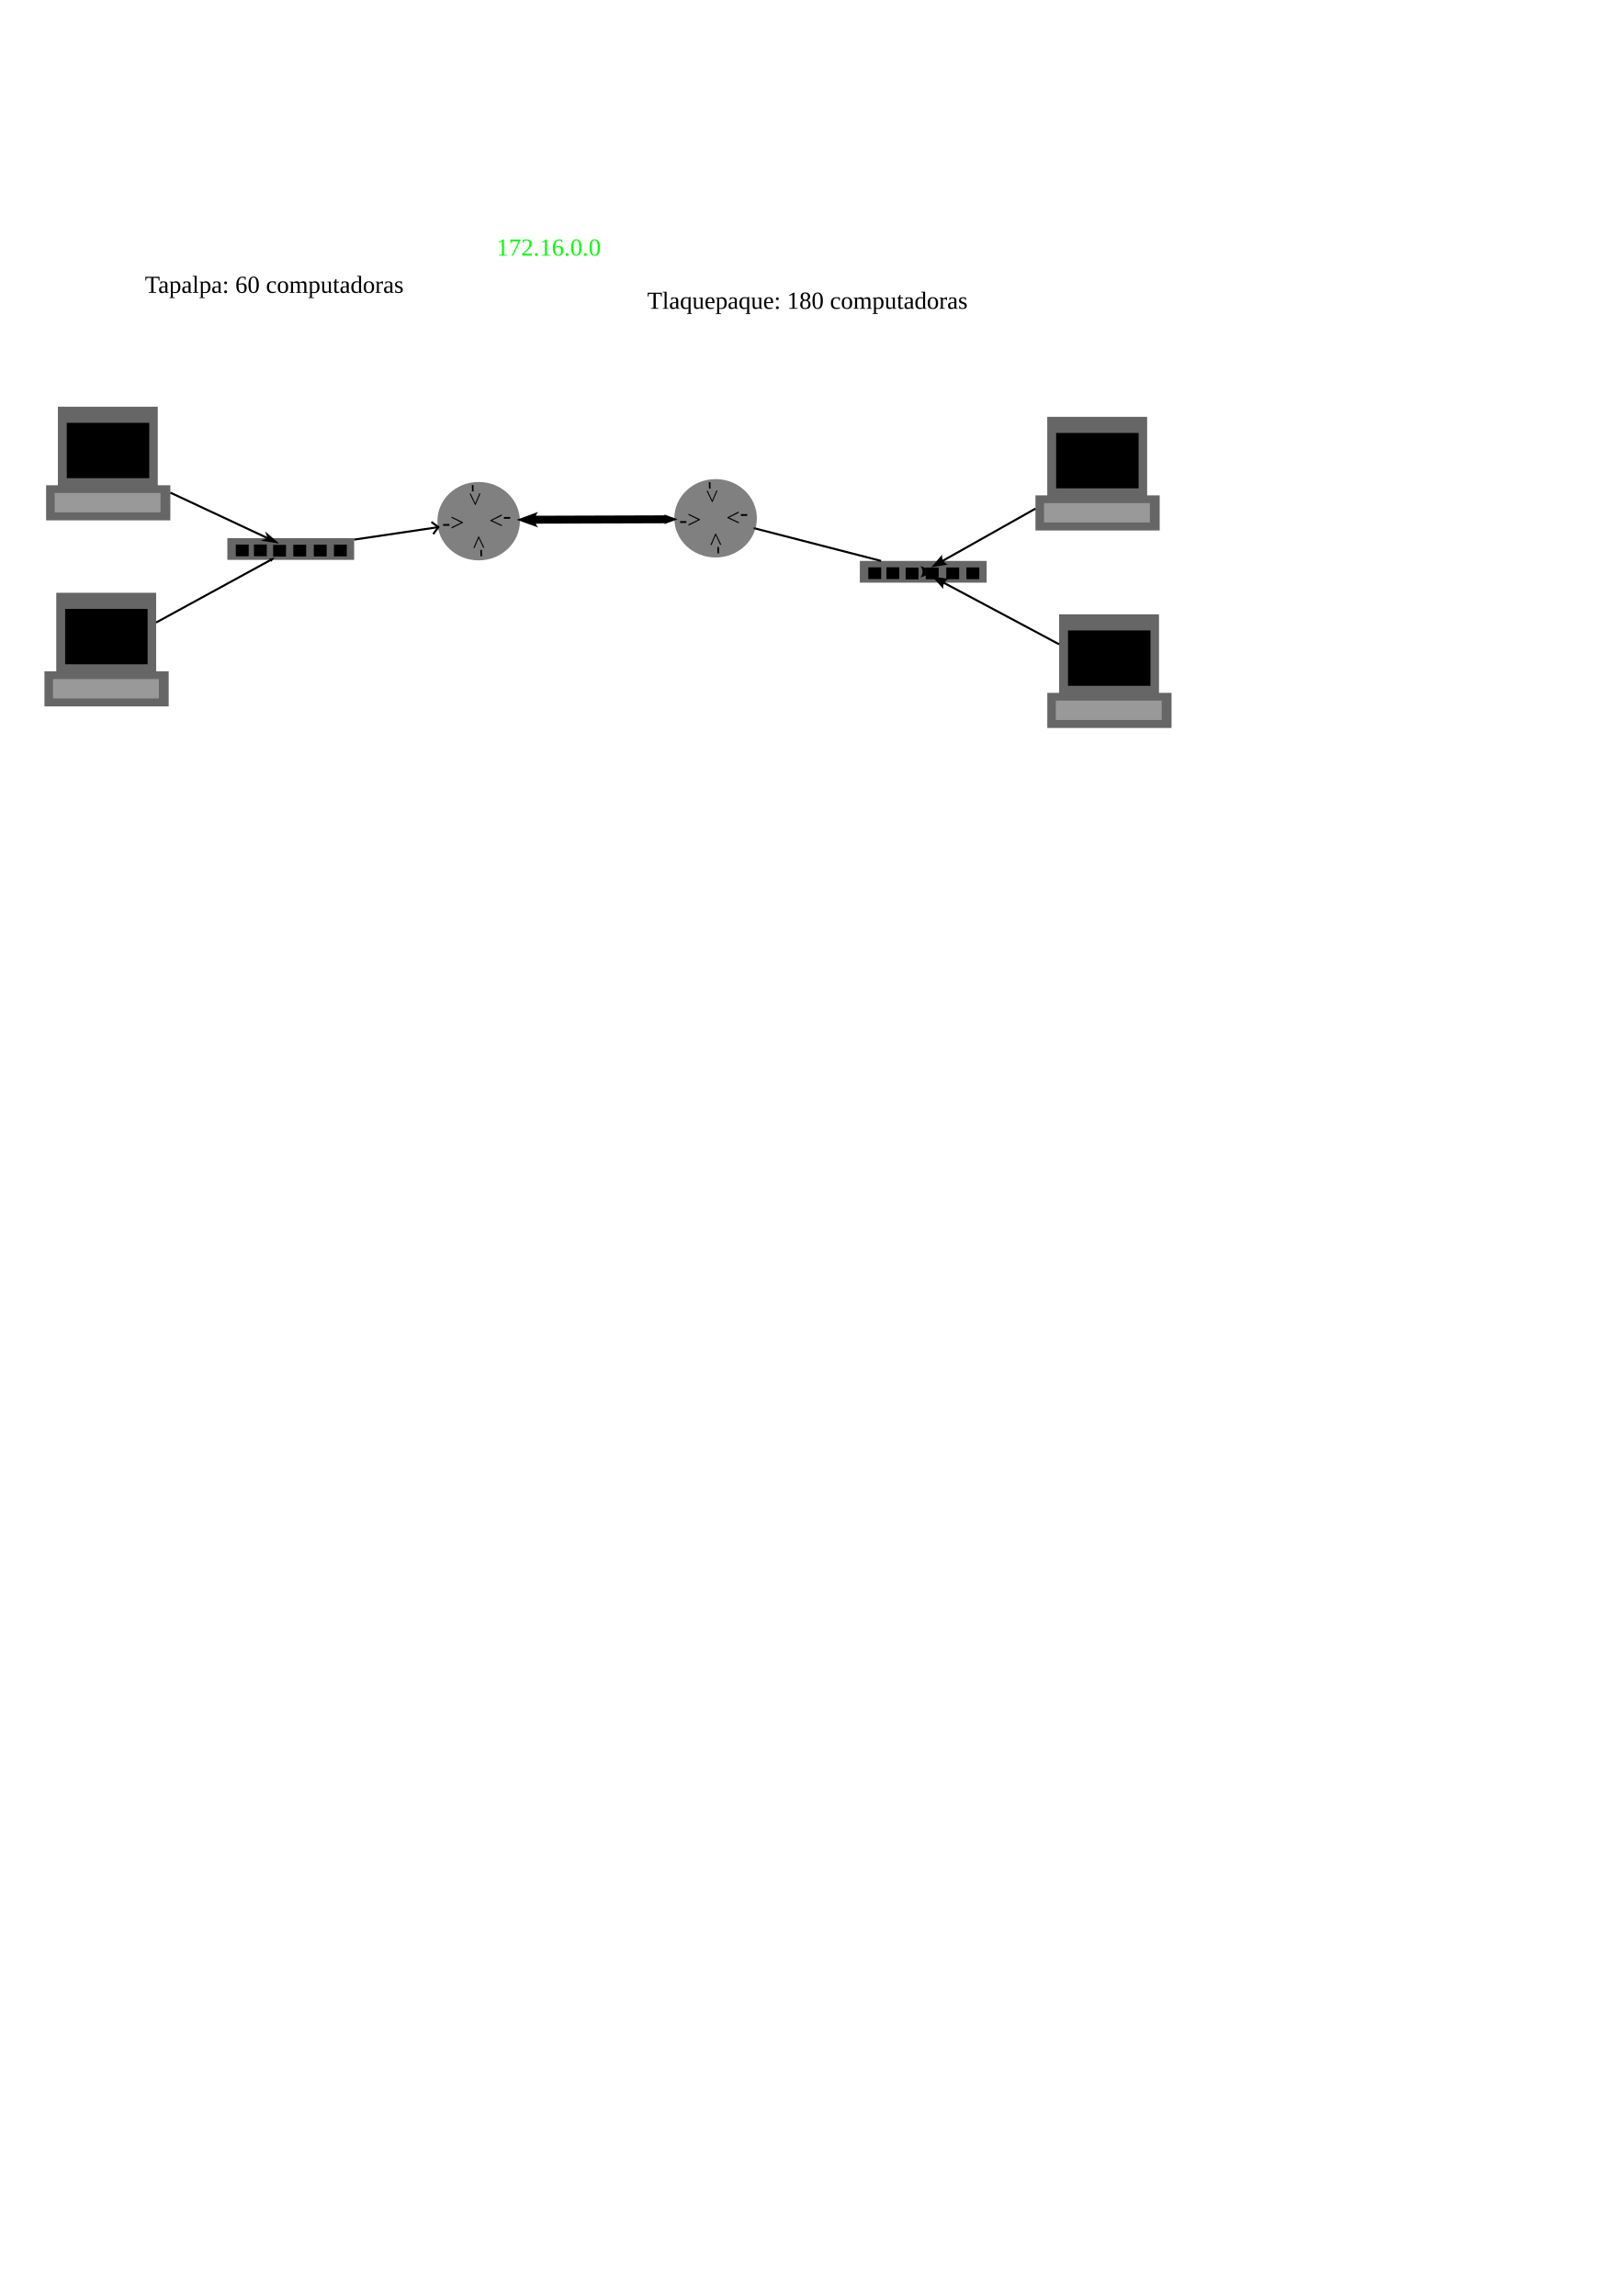
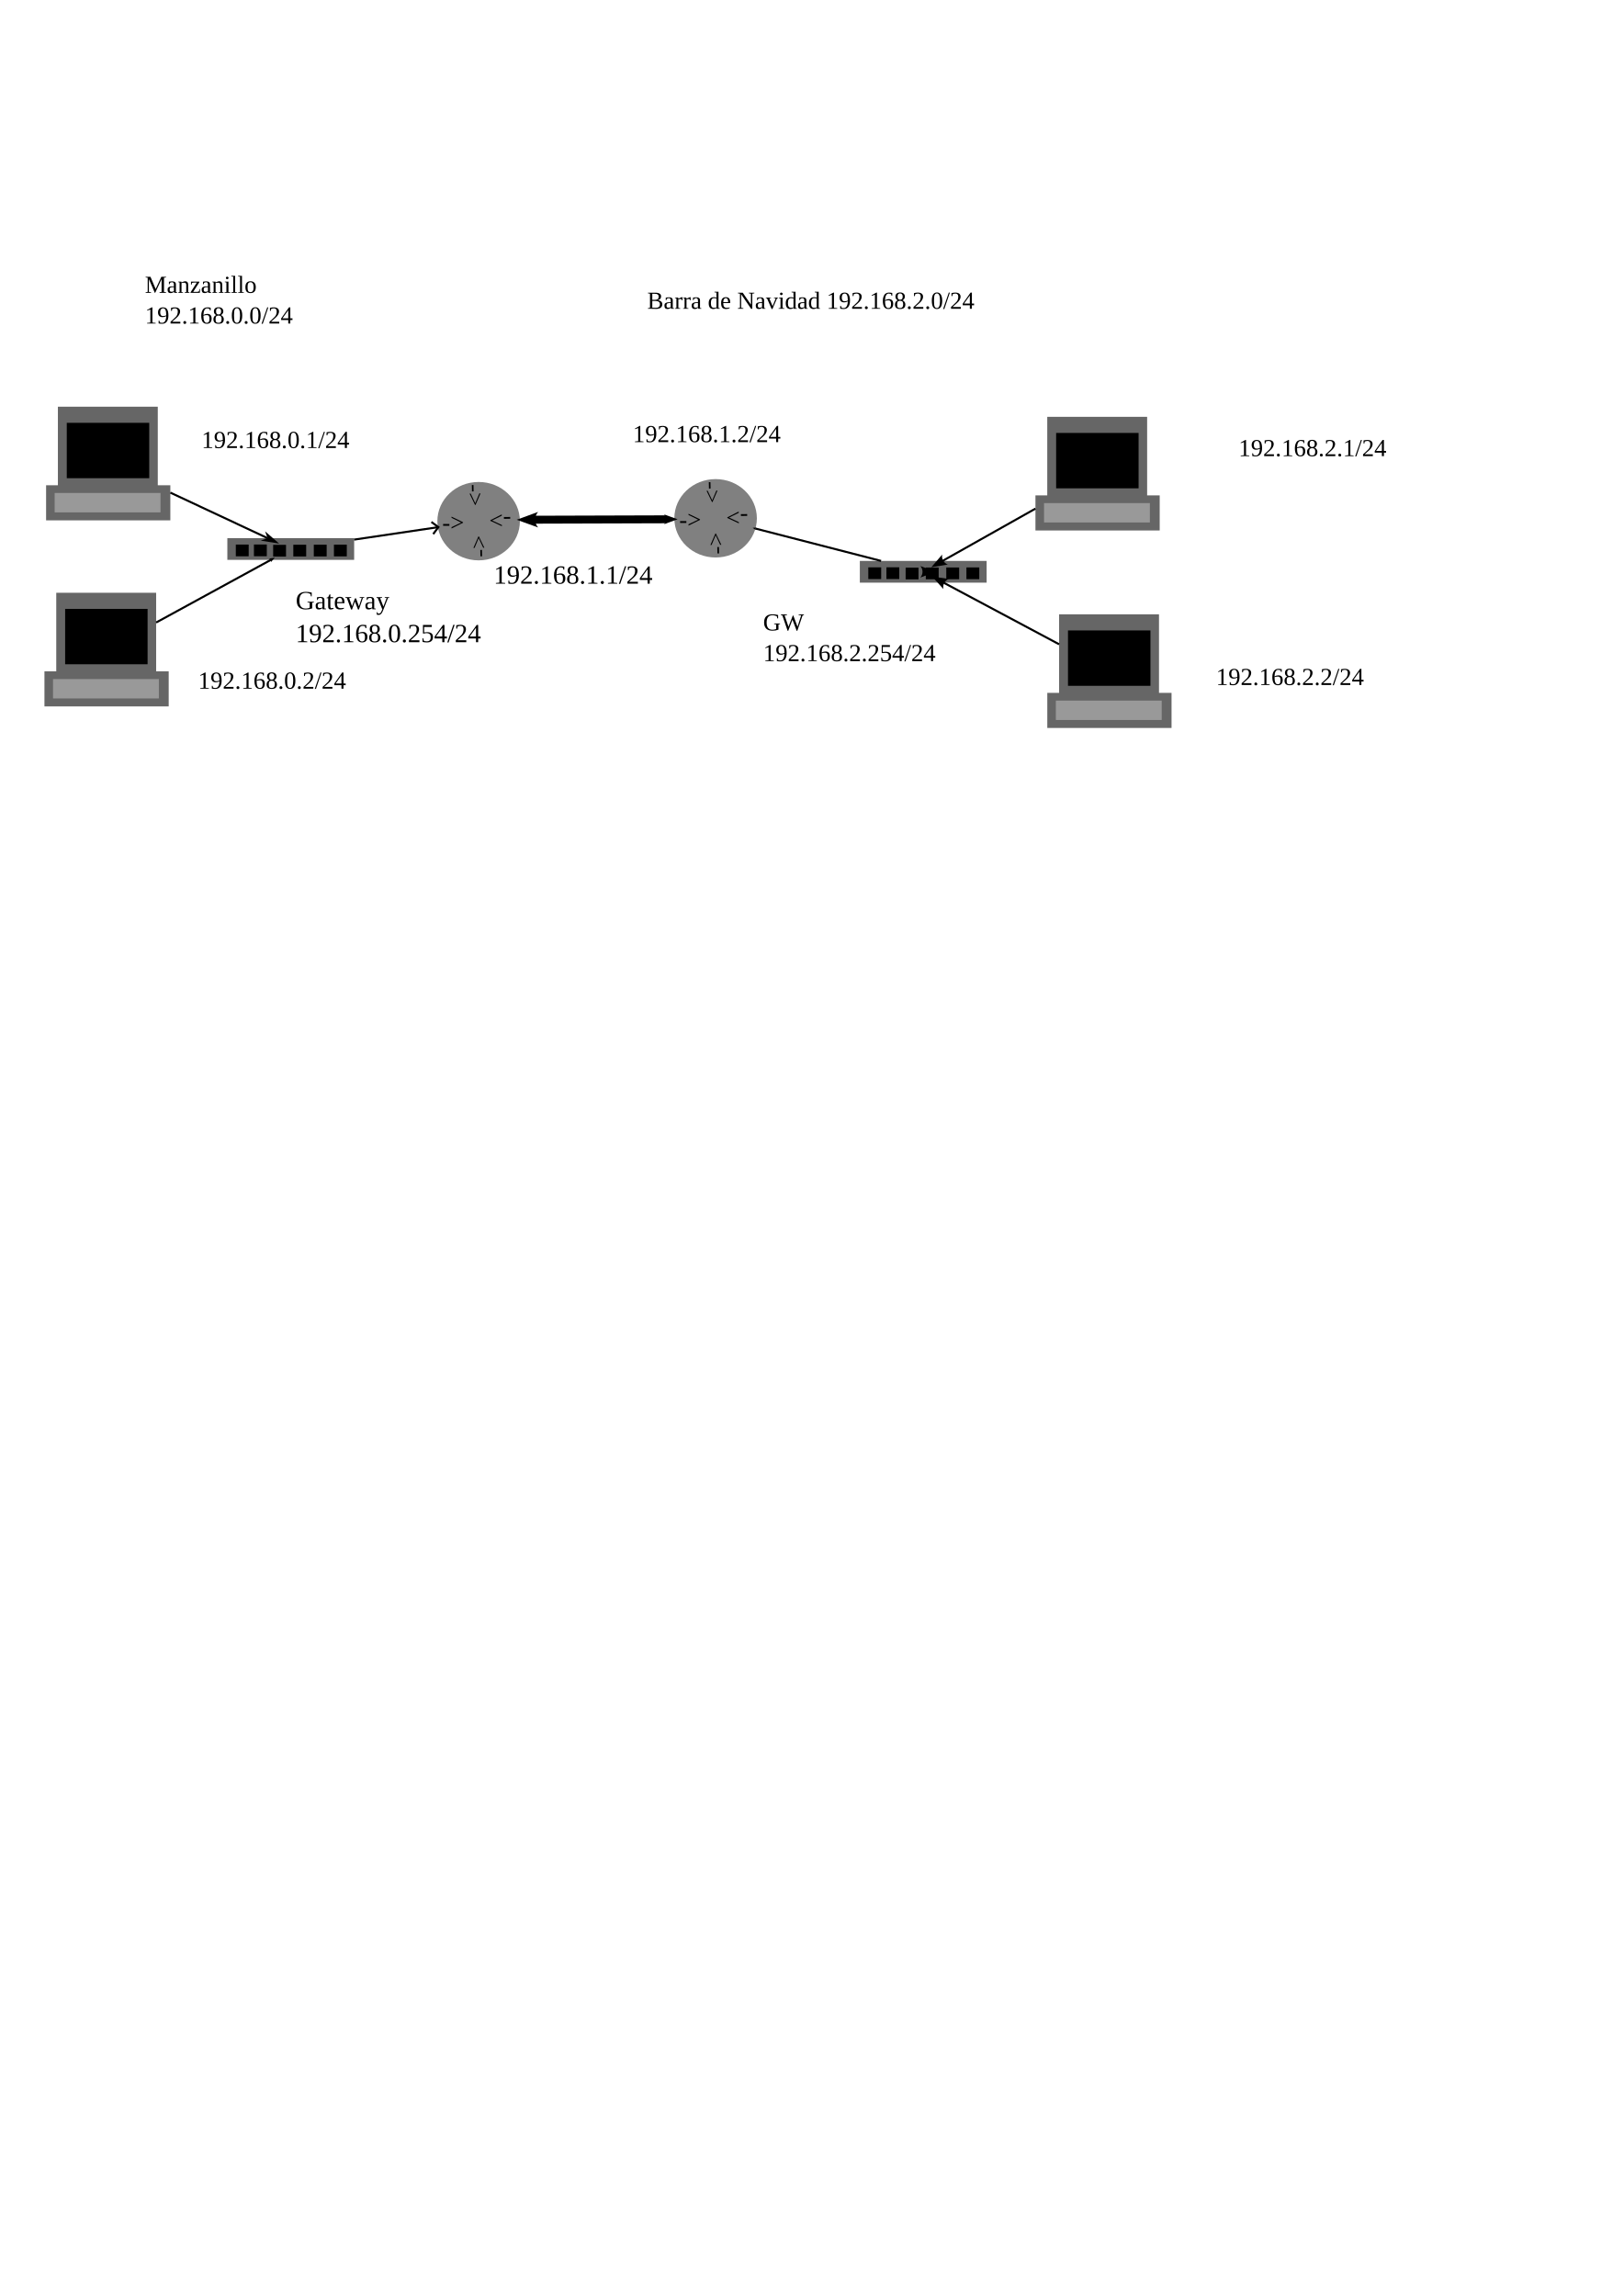
<svg xmlns="http://www.w3.org/2000/svg" width="210mm" height="297mm" viewBox="0 0 210 297" version="1.1" id="svg5">
  <defs id="defs2">
    <marker style="overflow:visible" id="marker2811" refX="0" refY="0" orient="auto-start-reverse" markerWidth="2.7" markerHeight="1.964" viewBox="0 0 7.7 5.6" preserveAspectRatio="xMidYMid">
      <path transform="scale(0.7)" d="M -2,-4 9,0 -2,4 c 2,-2.33 2,-5.66 0,-8 z" style="fill:context-stroke;fill-rule:evenodd;stroke:none" id="path2809" />
    </marker>
    <marker style="overflow:visible" id="marker2727" refX="0" refY="0" orient="auto-start-reverse" markerWidth="1.7" markerHeight="1.236" viewBox="0 0 7.7 5.6" preserveAspectRatio="xMidYMid">
      <path transform="scale(0.7)" d="M -2,-4 9,0 -2,4 c 2,-2.33 2,-5.66 0,-8 z" style="fill:context-stroke;fill-rule:evenodd;stroke:none" id="path2725" />
    </marker>
    <marker style="overflow:visible" id="Arrow2" refX="0" refY="0" orient="auto-start-reverse" markerWidth="7.7" markerHeight="5.6" viewBox="0 0 7.7 5.6" preserveAspectRatio="xMidYMid">
      <path transform="scale(0.7)" d="M -2,-4 9,0 -2,4 c 2,-2.33 2,-5.66 0,-8 z" style="fill:context-stroke;fill-rule:evenodd;stroke:none" id="arrow2L" />
    </marker>
    <marker style="overflow:visible" id="Arrow1L" refX="0" refY="0" orient="auto-start-reverse" markerWidth="8.75" markerHeight="5" viewBox="0 0 8.75 5" preserveAspectRatio="xMidYMid">
      <path style="fill:context-stroke;fill-rule:evenodd;stroke:none" d="M 0,0 5,-5 -12.5,0 5,5 Z" id="arrow1L" transform="scale(-0.5)" />
    </marker>
    <marker style="overflow:visible" id="Arrow1" refX="0" refY="0" orient="auto-start-reverse" markerWidth="4.061" markerHeight="6.707" viewBox="0 0 4.061 6.707" preserveAspectRatio="xMidYMid">
      <path style="fill:none;stroke:context-stroke;stroke-width:1;stroke-linecap:butt" d="M 3,-3 0,0 3,3" id="path5057" transform="rotate(180,0.125,0)" />
    </marker>
  </defs>
  <g id="layer1">
    <g id="g1181" transform="translate(0.4823091,-0.7685642)">
      <rect style="fill:#666666;stroke-width:0.265" id="rect788" width="12.918" height="10.335" x="7.006" y="53.378" />
      <rect style="fill:#666666;stroke-width:0.265" id="rect790" width="16.069" height="4.54" x="5.479" y="63.539" />
      <rect style="fill:#999999;stroke-width:0.265" id="rect898" width="13.69" height="2.507" x="6.587" y="64.538" />
      <rect style="fill:#000000;stroke-width:0.265" id="rect1006" width="10.664" height="7.163" x="8.154" y="55.463" />
    </g>
    <g id="g1187">
      <rect style="fill:#666666;stroke-width:0.265" id="rect788-3" width="12.918" height="10.335" x="7.276" y="76.678" />
      <rect style="fill:#666666;stroke-width:0.265" id="rect790-6" width="16.069" height="4.54" x="5.749" y="86.839" />
      <rect style="fill:#999999;stroke-width:0.265" id="rect898-7" width="13.69" height="2.507" x="6.857" y="87.838" />
      <rect style="fill:#000000;stroke-width:0.265" id="rect1006-5" width="10.664" height="7.163" x="8.424" y="78.763" />
    </g>
    <g id="g1175" transform="translate(46.10416,3.281024)">
      <rect style="fill:#666666;stroke-width:0.265" id="rect788-3-3" width="12.918" height="10.335" x="90.875" y="76.184" />
      <rect style="fill:#666666;stroke-width:0.265" id="rect790-6-5" width="16.069" height="4.54" x="89.347" y="86.344" />
      <rect style="fill:#999999;stroke-width:0.265" id="rect898-7-6" width="13.69" height="2.507" x="90.455" y="87.344" />
      <rect style="fill:#000000;stroke-width:0.265" id="rect1006-5-2" width="10.664" height="7.163" x="92.023" y="78.269" />
    </g>
    <g id="g1193" transform="translate(46.10416,3.281024)">
      <rect style="fill:#666666;stroke-width:0.265" id="rect788-3-3-9" width="12.918" height="10.335" x="89.342" y="50.638" />
      <rect style="fill:#666666;stroke-width:0.265" id="rect790-6-5-1" width="16.069" height="4.54" x="87.815" y="60.799" />
      <rect style="fill:#999999;stroke-width:0.265" id="rect898-7-6-2" width="13.69" height="2.507" x="88.923" y="61.798" />
      <rect style="fill:#000000;stroke-width:0.265" id="rect1006-5-2-7" width="10.664" height="7.163" x="90.49" y="52.723" />
    </g>
    <g id="g1316" transform="translate(4.093646,-10.67811)">
      <rect style="fill:#666666;stroke-width:0.265" id="rect1195" width="16.4" height="2.81" x="25.31" y="80.289" />
      <rect style="fill:#000000;stroke-width:0.265" id="rect1197" width="1.664" height="1.519" x="26.406" y="81.119" />
      <rect style="fill:#000000;stroke-width:0.265" id="rect1197-0" width="1.664" height="1.519" x="28.748" y="81.113" />
      <rect style="fill:#000000;stroke-width:0.265" id="rect1197-0-9" width="1.664" height="1.519" x="31.234" y="81.156" />
      <rect style="fill:#000000;stroke-width:0.265" id="rect1197-0-9-3" width="1.664" height="1.519" x="33.842" y="81.142" />
      <rect style="fill:#000000;stroke-width:0.265" id="rect1197-0-9-3-6" width="1.664" height="1.519" x="36.491" y="81.137" />
      <rect style="fill:#000000;stroke-width:0.265" id="rect1197-0-9-3-6-0" width="1.664" height="1.519" x="39.095" y="81.131" />
    </g>
    <g id="g1316-6" transform="translate(85.89584,-7.730664)">
      <rect style="fill:#666666;stroke-width:0.265" id="rect1195-2" width="16.4" height="2.81" x="25.31" y="80.289" />
      <rect style="fill:#000000;stroke-width:0.265" id="rect1197-6" width="1.664" height="1.519" x="26.406" y="81.119" />
      <rect style="fill:#000000;stroke-width:0.265" id="rect1197-0-1" width="1.664" height="1.519" x="28.748" y="81.113" />
      <rect style="fill:#000000;stroke-width:0.265" id="rect1197-0-9-8" width="1.664" height="1.519" x="31.234" y="81.156" />
      <rect style="fill:#000000;stroke-width:0.265" id="rect1197-0-9-3-7" width="1.664" height="1.519" x="33.842" y="81.142" />
      <rect style="fill:#000000;stroke-width:0.265" id="rect1197-0-9-3-6-9" width="1.664" height="1.519" x="36.491" y="81.137" />
      <rect style="fill:#000000;stroke-width:0.265" id="rect1197-0-9-3-6-0-2" width="1.664" height="1.519" x="39.095" y="81.131" />
    </g>
    <g id="g2099" transform="translate(24.67621,28.05138)">
      <g id="g2009">
        <ellipse style="fill:#808080;stroke-width:0.265" id="path1427" cx="37.228" cy="39.364" rx="5.338" ry="5.07" />
        <text xml:space="preserve" style="font-size:3.175px;fill:#000000;stroke-width:0.265" x="32.509" y="40.59" id="text1765">
          <tspan id="tspan1763" style="stroke-width:0.265" x="32.509" y="40.59">-&gt;</tspan>
        </text>
        <text xml:space="preserve" style="font-size:3.175px;fill:#000000;stroke-width:0.265" x="-40.926" y="-38.724" id="text1765-5" transform="rotate(179.2554)">
          <tspan id="tspan1763-9" style="stroke-width:0.265" x="-40.926" y="-38.724">-&gt;</tspan>
        </text>
        <text xml:space="preserve" style="font-size:3.058px;fill:#000000;stroke-width:0.255" x="34.017" y="-36.383" id="text1765-0" transform="matrix(0.02123654,1.037944,-0.9630403,0.019704,0,0)">
          <tspan id="tspan1763-2" style="stroke-width:0.255" x="34.017" y="-36.383">-&gt;</tspan>
        </text>
        <text xml:space="preserve" style="font-size:3.058px;fill:#000000;stroke-width:0.255" x="-43.116" y="38.807" id="text1765-0-3" transform="matrix(-0.02065532,-1.037955,0.9630511,-0.01916473,0,0)">
          <tspan id="tspan1763-2-7" style="stroke-width:0.255" x="-43.116" y="38.807">-&gt;</tspan>
        </text>
      </g>
    </g>
    <g id="g2009-2" transform="translate(29.35713,11.49828)">
      <g id="g2087" transform="translate(18.97285,7.970884)">
        <ellipse style="fill:#808080;stroke-width:0.265" id="path1427-2" cx="44.222" cy="47.575" rx="5.338" ry="5.07" />
        <text xml:space="preserve" style="font-size:3.175px;fill:#000000;stroke-width:0.265" x="39.503" y="48.801" id="text1765-8">
          <tspan id="tspan1763-97" style="stroke-width:0.265" x="39.503" y="48.801">-&gt;</tspan>
        </text>
        <text xml:space="preserve" style="font-size:3.175px;fill:#000000;stroke-width:0.265" x="-47.813" y="-47.025" id="text1765-5-3" transform="rotate(179.2554)">
          <tspan id="tspan1763-9-6" style="stroke-width:0.265" x="-47.813" y="-47.025">-&gt;</tspan>
        </text>
        <text xml:space="preserve" style="font-size:3.058px;fill:#000000;stroke-width:0.255" x="42.062" y="-43.469" id="text1765-0-1" transform="matrix(0.02123654,1.037944,-0.9630403,0.019704,0,0)">
          <tspan id="tspan1763-2-2" style="stroke-width:0.255" x="42.062" y="-43.469">-&gt;</tspan>
        </text>
        <text xml:space="preserve" style="font-size:3.058px;fill:#000000;stroke-width:0.255" x="-51.157" y="45.897" id="text1765-0-3-9" transform="matrix(-0.02065532,-1.037955,0.9630511,-0.01916473,0,0)">
          <tspan id="tspan1763-2-7-3" style="stroke-width:0.255" x="-51.157" y="45.897">-&gt;</tspan>
        </text>
      </g>
    </g>
    <path style="display:inline;fill:none;fill-rule:evenodd;stroke:#000000;stroke-width:0.265;stroke-linecap:butt;stroke-linejoin:miter;stroke-dasharray:none;stroke-opacity:1;marker-end:url(#Arrow1)" d="M 45.803,69.801 56.631,68.197" id="path2148" />
    <path style="fill:none;fill-rule:evenodd;stroke:#000000;stroke-width:0.265px;stroke-linecap:butt;stroke-linejoin:miter;stroke-opacity:1;marker-end:url(#Arrow1L)" d="m 22.031,63.723 12.573,5.888" id="path2619" />
    <path style="fill:none;fill-rule:evenodd;stroke:#000000;stroke-width:0.265px;stroke-linecap:butt;stroke-linejoin:miter;stroke-opacity:1;marker-end:url(#marker2811)" d="M 20.195,80.526 35.032,72.421" id="path2651" />
    <path style="fill:none;fill-rule:evenodd;stroke:#000000;stroke-width:0.265px;stroke-linecap:butt;stroke-linejoin:miter;stroke-opacity:1;marker-end:url(#Arrow2)" d="m 119.406,73.963 v 0" id="path2653" />
    <path style="fill:none;fill-rule:evenodd;stroke:#000000;stroke-width:0.265px;stroke-linecap:butt;stroke-linejoin:miter;stroke-opacity:1;marker-end:url(#marker2727)" d="M 113.954,72.558 97.704,68.371" id="path2655" />
    <path style="fill:none;fill-rule:evenodd;stroke:#000000;stroke-width:0.265px;stroke-linecap:butt;stroke-linejoin:miter;stroke-opacity:1;marker-end:url(#Arrow2)" d="m 133.919,65.793 -12.018,6.766" id="path2657" />
    <path style="fill:none;fill-rule:evenodd;stroke:#000000;stroke-width:0.265px;stroke-linecap:butt;stroke-linejoin:miter;stroke-opacity:1;marker-end:url(#Arrow2)" d="m 136.979,83.342 -14.941,-7.974" id="path2659" />
    <path style="fill:none;fill-rule:evenodd;stroke:#000000;stroke-width:1.025;stroke-linecap:butt;stroke-linejoin:miter;stroke-dasharray:none;stroke-opacity:1;marker-start:url(#marker2811);marker-end:url(#marker2727)" d="m 69.091,67.227 17.121,-0.053" id="path2909" />
    <text xml:space="preserve" style="font-size:3.175px;fill:#000000;stroke-width:0.965;stroke-dasharray:none" x="18.742" y="37.885" id="text3923">
-       <tspan id="tspan3921" style="fill:#000000;stroke-width:0.965" x="18.742" y="37.885">Tapalpa: 60 computadoras</tspan>
+       <tspan id="tspan3921" style="fill:#000000;stroke-width:0.965" x="18.742" y="37.885">Manzanillo</tspan>
+       <tspan style="fill:#000000;stroke-width:0.965" x="18.742" y="41.853" id="tspan1162">192.168.0.0/24</tspan>
+       <tspan style="fill:#000000;stroke-width:0.965" x="18.742" y="45.822" id="tspan1160" />
    </text>
    <text xml:space="preserve" style="font-size:3.175px;fill:#000000;stroke-width:0.965;stroke-dasharray:none" x="83.706" y="39.944" id="text4079">
-       <tspan id="tspan4077" style="stroke-width:0.965" x="83.706" y="39.944">Tlaquepaque: 180 computadoras</tspan>
+       <tspan id="tspan4077" style="stroke-width:0.965" x="83.706" y="39.944">Barra de Navidad 192.168.2.0/24</tspan>
    </text>
-     <text xml:space="preserve" style="font-size:3.175px;fill:#00ff00;stroke-width:0.965;stroke-dasharray:none" x="64.213" y="33.064" id="text4083">
-       <tspan id="tspan4081" style="fill:#00ff00;stroke-width:0.965" x="64.213" y="33.064">172.16.0.0</tspan>
+     <text xml:space="preserve" style="font-size:3.175px;fill:#000000;fill-opacity:1;stroke-width:0.965" x="26.063" y="57.954" id="text1216">
+       <tspan id="tspan1214" style="fill:#000000;fill-opacity:1;stroke-width:0.965" x="26.063" y="57.954">192.168.0.1/24</tspan>
+     </text>
+     <text xml:space="preserve" style="font-size:3.175px;fill:#000000;fill-opacity:1;stroke-width:0.965" x="25.623" y="89.085" id="text1216-7">
+       <tspan id="tspan1214-5" style="fill:#000000;fill-opacity:1;stroke-width:0.965" x="25.623" y="89.085">192.168.0.2/24</tspan>
+     </text>
+     <text xml:space="preserve" style="font-size:3.409px;fill:#000000;fill-opacity:1;stroke-width:1.036" x="38.237" y="78.809" id="text1216-7-3">
+       <tspan id="tspan1214-5-5" style="fill:#000000;fill-opacity:1;stroke-width:1.036" x="38.237" y="78.809">Gateway</tspan>
+       <tspan style="fill:#000000;fill-opacity:1;stroke-width:1.036" x="38.237" y="83.07" id="tspan1716">192.168.0.254/24</tspan>
+     </text>
+     <text xml:space="preserve" style="font-size:3.409px;fill:#000000;fill-opacity:1;stroke-width:1.036" x="63.838" y="75.503" id="text1216-7-3-6">
+       <tspan id="tspan1214-5-5-2" style="fill:#000000;fill-opacity:1;stroke-width:1.036" x="63.838" y="75.503">192.168.1.1/24</tspan>
+     </text>
+     <text xml:space="preserve" style="font-size:3.175px;fill:#000000;fill-opacity:1;stroke-width:0.965" x="81.841" y="57.188" id="text1467">
+       <tspan id="tspan1465" style="stroke-width:0.965" x="81.841" y="57.188">192.168.1.2/24</tspan>
+     </text>
+     <text xml:space="preserve" style="font-size:3.175px;fill:#000000;fill-opacity:1;stroke-width:0.965" x="98.7" y="81.556" id="text1471">
+       <tspan id="tspan1469" style="stroke-width:0.965" x="98.7" y="81.556">GW</tspan>
+       <tspan style="stroke-width:0.965" x="98.7" y="85.524" id="tspan1504">192.168.2.254/24</tspan>
+     </text>
+     <text xml:space="preserve" style="font-size:3.175px;fill:#000000;fill-opacity:1;stroke-width:0.965" x="157.268" y="88.611" id="text1471-9">
+       <tspan id="tspan1469-1" style="stroke-width:0.965" x="157.268" y="88.611">192.168.2.2/24</tspan>
+     </text>
+     <text xml:space="preserve" style="font-size:3.175px;fill:#000000;fill-opacity:1;stroke-width:0.965" x="160.185" y="59.003" id="text1502">
+       <tspan id="tspan1500" style="stroke-width:0.965" x="160.185" y="59.003">192.168.2.1/24</tspan>
    </text>
  </g>
</svg>
